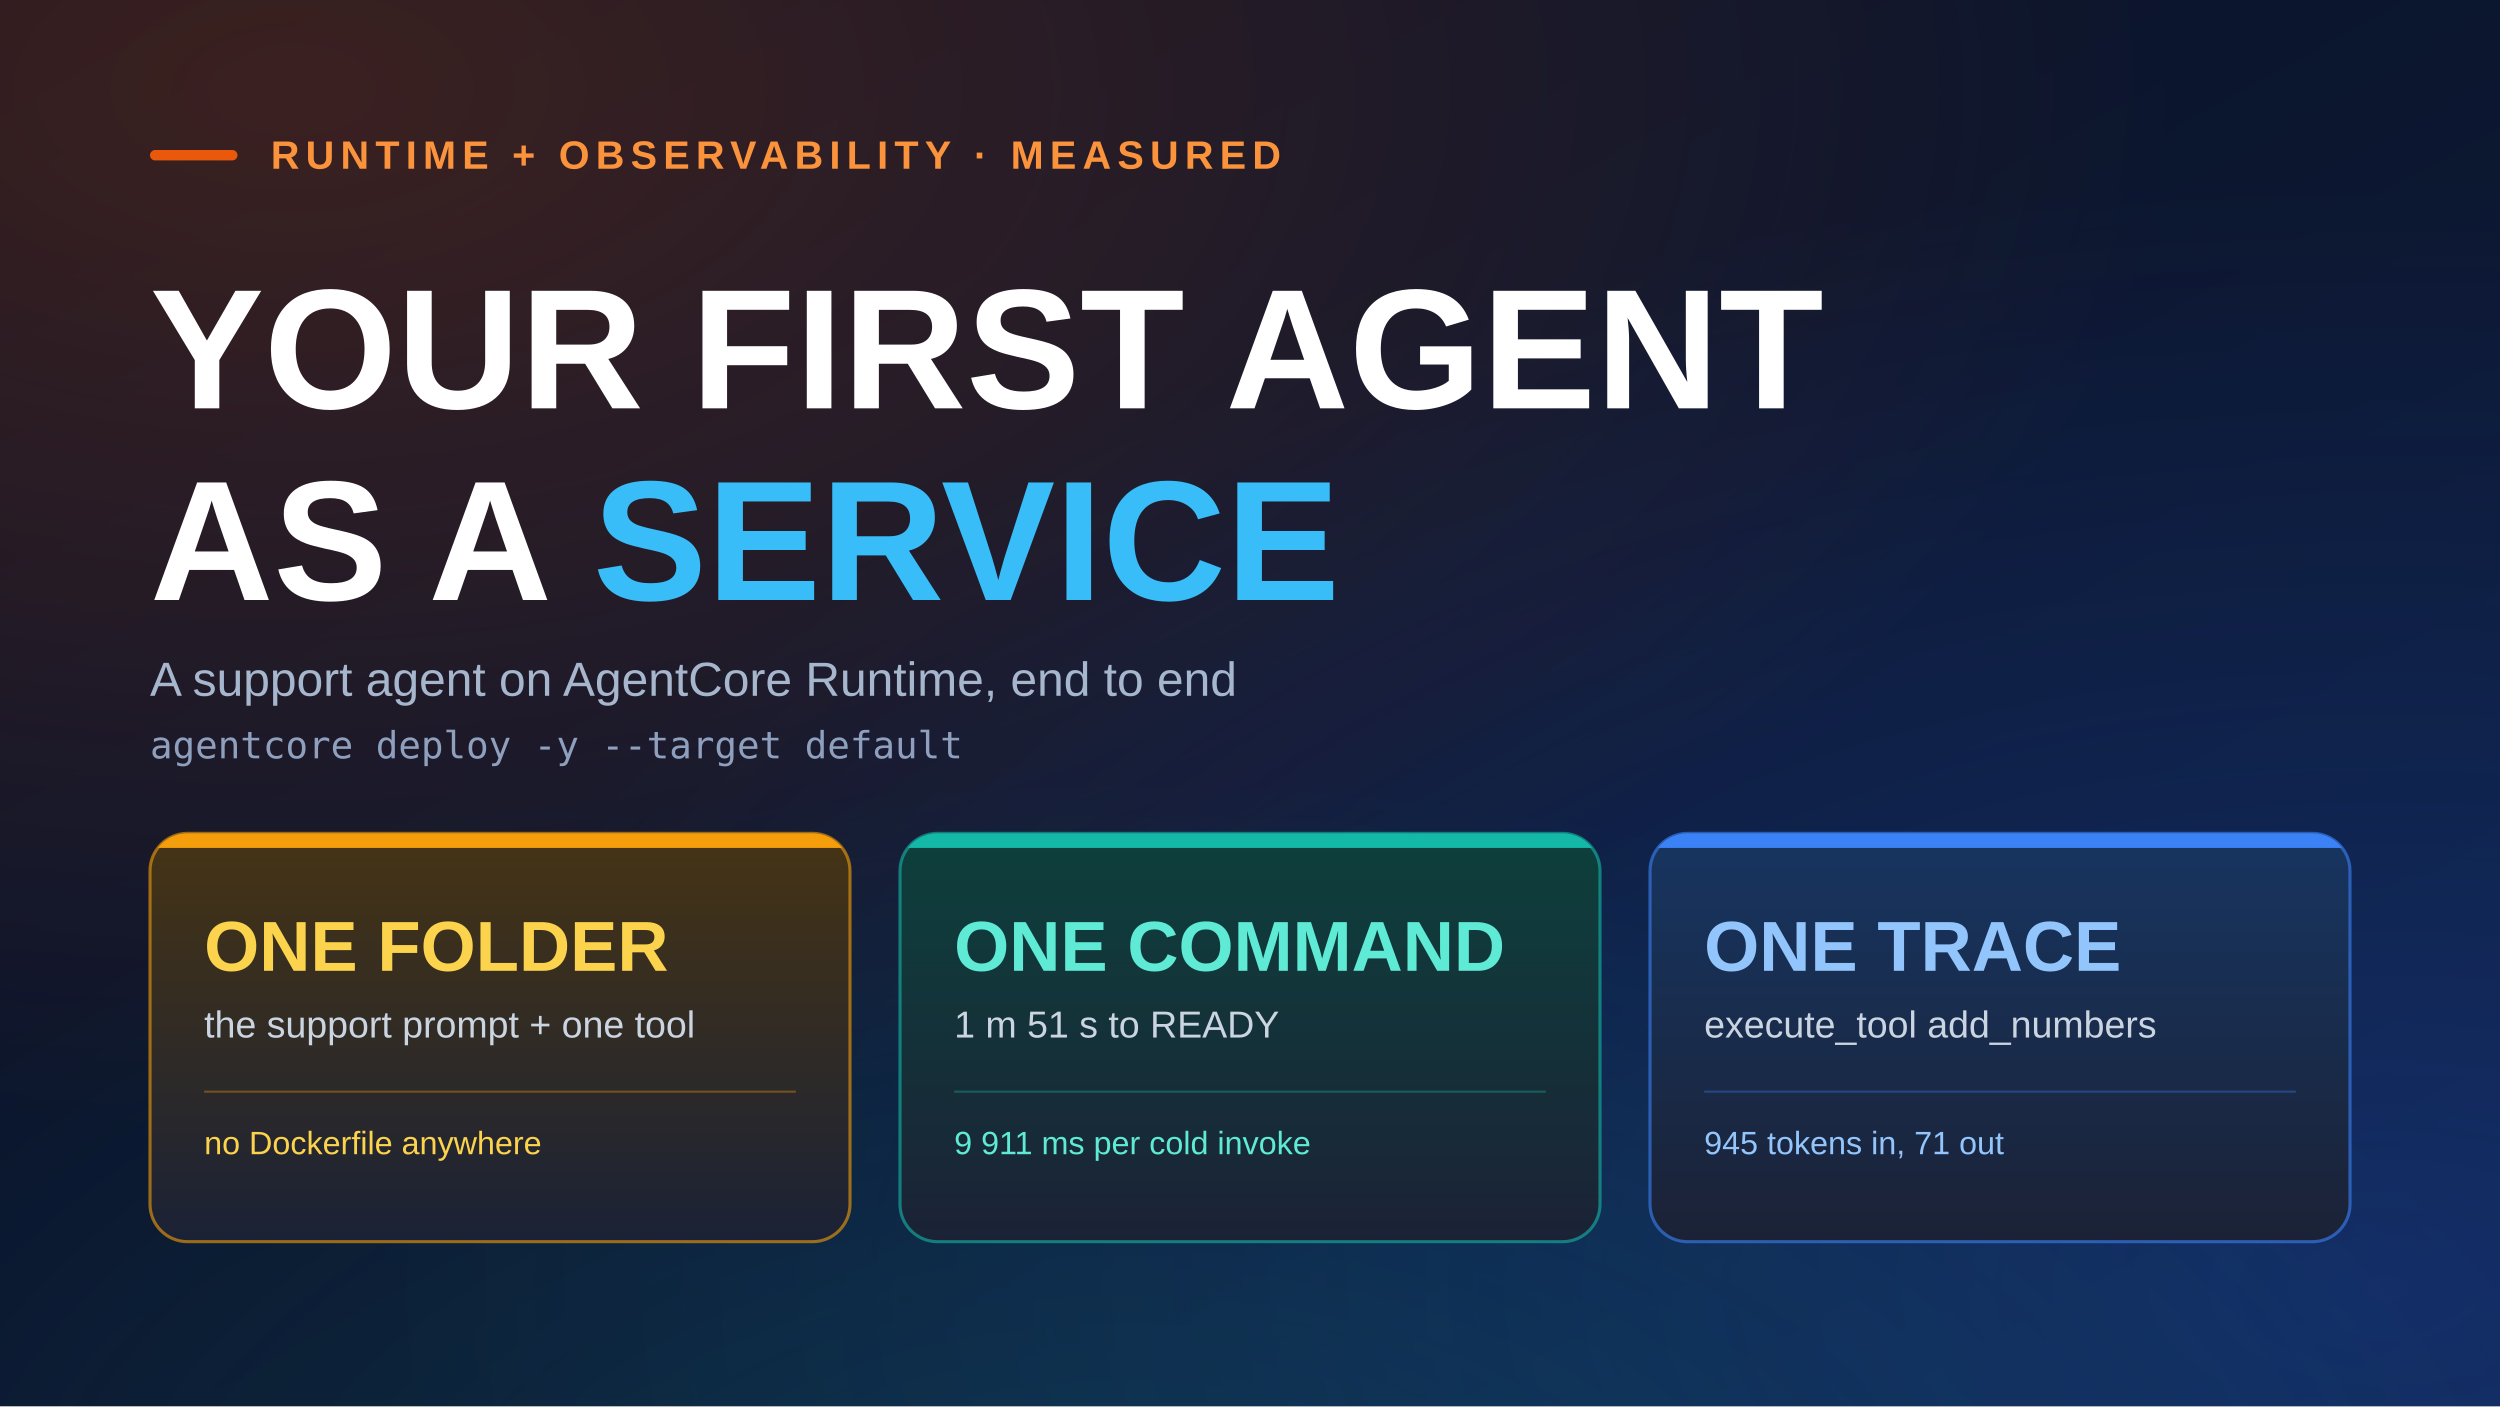
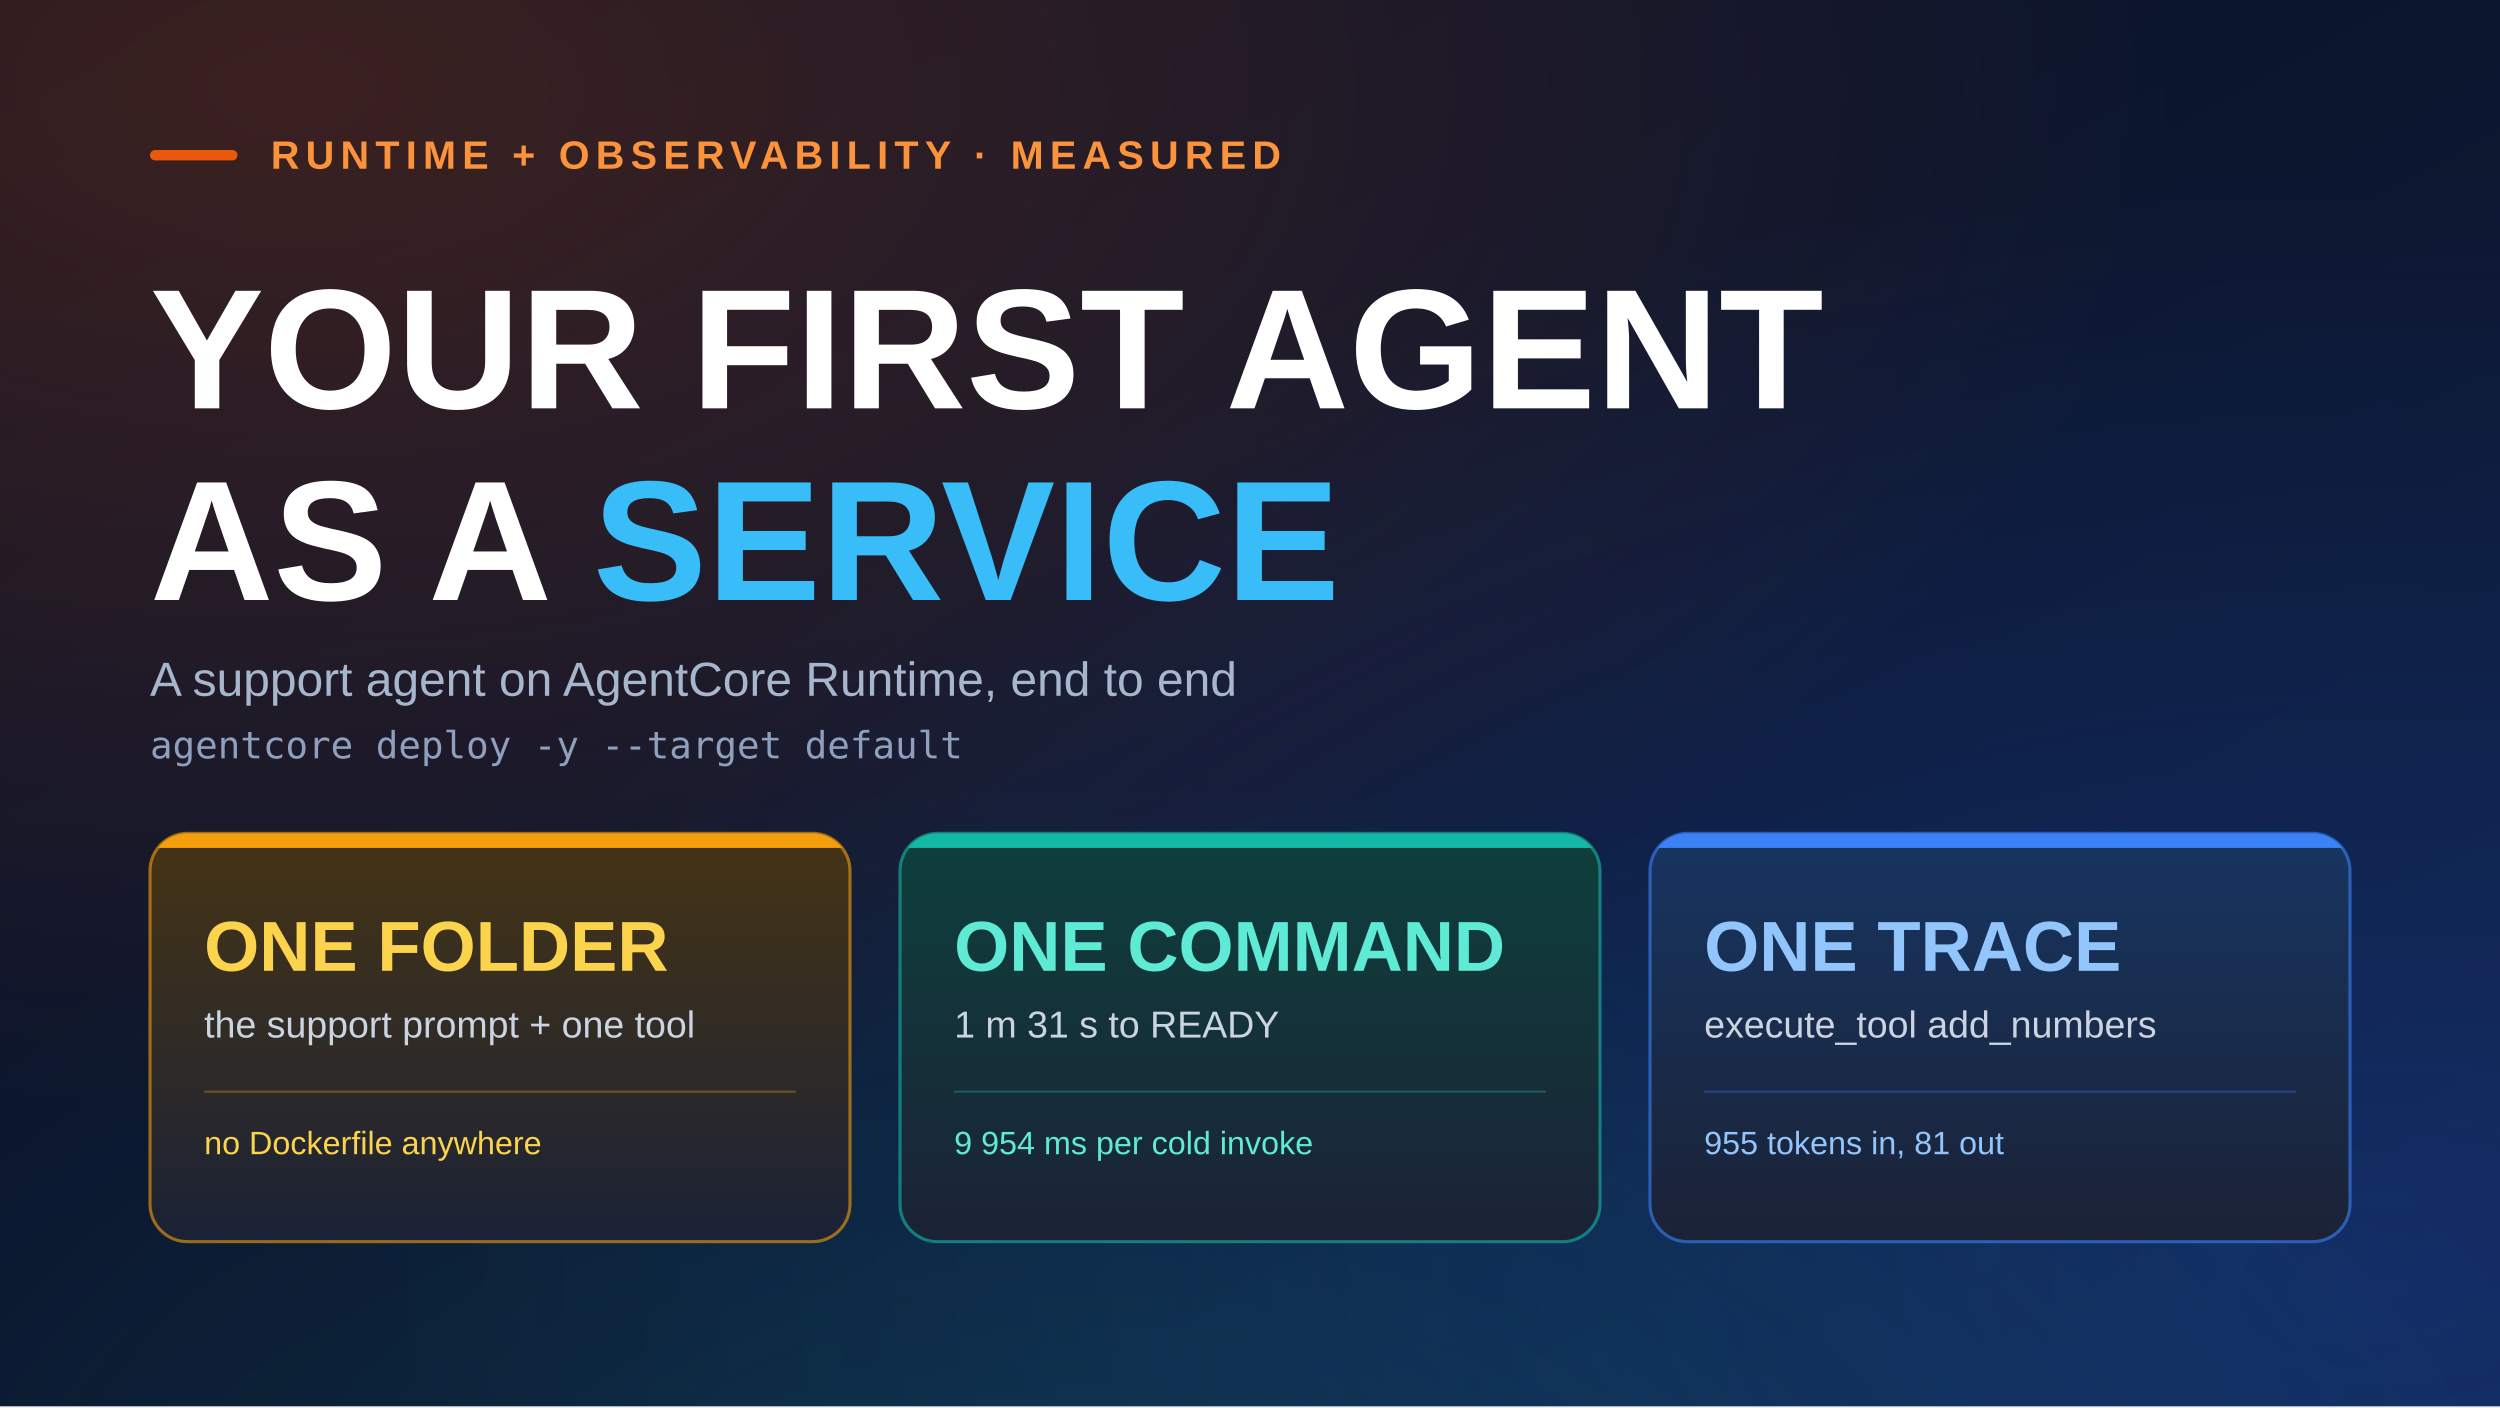
- <svg xmlns="http://www.w3.org/2000/svg" viewBox="0 0 1200 675" width="1200" height="675" role="img">
-   <defs>
-     <linearGradient id="bg" x1="0" y1="0" x2="1" y2="1">
-       <stop offset="0" stop-color="#0a1024" />
-       <stop offset="1" stop-color="#0d1c3a" />
-     </linearGradient>
-     <radialGradient id="gA" cx="0.12" cy="0.06" r="0.75">
-       <stop offset="0" stop-color="#ea580c" stop-opacity="0.22" />
-       <stop offset="1" stop-color="#ea580c" stop-opacity="0" />
-     </radialGradient>
-     <radialGradient id="gB" cx="0.95" cy="0.92" r="0.8">
-       <stop offset="0" stop-color="#2563eb" stop-opacity="0.26" />
-       <stop offset="1" stop-color="#2563eb" stop-opacity="0" />
-     </radialGradient>
-     <radialGradient id="gC" cx="0.45" cy="1.15" r="0.6">
-       <stop offset="0" stop-color="#0d9488" stop-opacity="0.20" />
-       <stop offset="1" stop-color="#0d9488" stop-opacity="0" />
-     </radialGradient>
-     <linearGradient id="g1" x1="0" y1="0" x2="0" y2="1">
-       <stop offset="0" stop-color="#463414" />
-       <stop offset="1" stop-color="#1b2236" />
-     </linearGradient>
-     <linearGradient id="g2" x1="0" y1="0" x2="0" y2="1">
-       <stop offset="0" stop-color="#0d403c" />
-       <stop offset="1" stop-color="#1b2236" />
-     </linearGradient>
-     <linearGradient id="g3" x1="0" y1="0" x2="0" y2="1">
-       <stop offset="0" stop-color="#173561" />
-       <stop offset="1" stop-color="#1b2236" />
-     </linearGradient>
-     <clipPath id="c1">
-       <rect x="72" y="400" width="336" height="196" rx="18" />
-     </clipPath>
-     <clipPath id="c2">
-       <rect x="432" y="400" width="336" height="196" rx="18" />
-     </clipPath>
-     <clipPath id="c3">
-       <rect x="792" y="400" width="336" height="196" rx="18" />
-     </clipPath>
-   </defs>
-   <rect width="1200" height="675" fill="url(#bg)" />
-   <rect width="1200" height="675" fill="url(#gA)" />
-   <rect width="1200" height="675" fill="url(#gB)" />
-   <rect width="1200" height="675" fill="url(#gC)" />
-   <g font-family="ui-sans-serif, -apple-system, 'Helvetica Neue', Arial, sans-serif">
-     <rect x="72" y="72" width="42" height="5" rx="2.5" fill="#ea580c" />
-     <text x="130" y="81" font-size="19" font-weight="700" letter-spacing="3" fill="#fb923c">RUNTIME + OBSERVABILITY · MEASURED</text>
-     <text x="72" y="196" font-size="82" font-weight="800" fill="#ffffff">YOUR FIRST AGENT</text>
-     <text x="72" y="288" font-size="82" font-weight="800" fill="#ffffff">AS A <tspan fill="#38bdf8">SERVICE</tspan>
-     </text>
-     <text x="72" y="334" font-size="23" fill="#a6b6cd">A support agent on AgentCore Runtime, end to end</text>
-     <text x="72" y="364" font-size="18" fill="#8ea0bd" font-family="ui-monospace, SFMono-Regular, Menlo, Consolas, monospace">agentcore deploy -y --target default</text>
-     <rect x="72" y="400" width="336" height="196" rx="18" fill="url(#g1)" stroke="#f59e0b" stroke-opacity="0.6" stroke-width="1.5" />
-     <g clip-path="url(#c1)">
-       <rect x="72" y="400" width="336" height="7" fill="#f59e0b" />
+ <svg xmlns="http://www.w3.org/2000/svg" viewBox="0 0 1400 788" width="1400" height="788" role="img">
+   <g transform="scale(1.166667)">
+     <defs>
+       <linearGradient id="bg" x1="0" y1="0" x2="1" y2="1">
+         <stop offset="0" stop-color="#0a1024" />
+         <stop offset="1" stop-color="#0d1c3a" />
+       </linearGradient>
+       <radialGradient id="gA" cx="0.12" cy="0.06" r="0.75">
+         <stop offset="0" stop-color="#ea580c" stop-opacity="0.22" />
+         <stop offset="1" stop-color="#ea580c" stop-opacity="0" />
+       </radialGradient>
+       <radialGradient id="gB" cx="0.95" cy="0.92" r="0.8">
+         <stop offset="0" stop-color="#2563eb" stop-opacity="0.26" />
+         <stop offset="1" stop-color="#2563eb" stop-opacity="0" />
+       </radialGradient>
+       <radialGradient id="gC" cx="0.45" cy="1.15" r="0.6">
+         <stop offset="0" stop-color="#0d9488" stop-opacity="0.20" />
+         <stop offset="1" stop-color="#0d9488" stop-opacity="0" />
+       </radialGradient>
+       <linearGradient id="g1" x1="0" y1="0" x2="0" y2="1">
+         <stop offset="0" stop-color="#463414" />
+         <stop offset="1" stop-color="#1b2236" />
+       </linearGradient>
+       <linearGradient id="g2" x1="0" y1="0" x2="0" y2="1">
+         <stop offset="0" stop-color="#0d403c" />
+         <stop offset="1" stop-color="#1b2236" />
+       </linearGradient>
+       <linearGradient id="g3" x1="0" y1="0" x2="0" y2="1">
+         <stop offset="0" stop-color="#173561" />
+         <stop offset="1" stop-color="#1b2236" />
+       </linearGradient>
+       <clipPath id="c1">
+         <rect x="72" y="400" width="336" height="196" rx="18" />
+       </clipPath>
+       <clipPath id="c2">
+         <rect x="432" y="400" width="336" height="196" rx="18" />
+       </clipPath>
+       <clipPath id="c3">
+         <rect x="792" y="400" width="336" height="196" rx="18" />
+       </clipPath>
+     </defs>
+     <rect width="1200" height="675" fill="url(#bg)" />
+     <rect width="1200" height="675" fill="url(#gA)" />
+     <rect width="1200" height="675" fill="url(#gB)" />
+     <rect width="1200" height="675" fill="url(#gC)" />
+     <g font-family="ui-sans-serif, -apple-system, 'Helvetica Neue', Arial, sans-serif">
+       <rect x="72" y="72" width="42" height="5" rx="2.5" fill="#ea580c" />
+       <text x="130" y="81" font-size="19" font-weight="700" letter-spacing="3" fill="#fb923c">RUNTIME + OBSERVABILITY · MEASURED</text>
+       <text x="72" y="196" font-size="82" font-weight="800" fill="#ffffff">YOUR FIRST AGENT</text>
+       <text x="72" y="288" font-size="82" font-weight="800" fill="#ffffff">AS A <tspan fill="#38bdf8">SERVICE</tspan>
+       </text>
+       <text x="72" y="334" font-size="23" fill="#a6b6cd">A support agent on AgentCore Runtime, end to end</text>
+       <text x="72" y="364" font-size="18" fill="#8ea0bd" font-family="ui-monospace, SFMono-Regular, Menlo, Consolas, monospace">agentcore deploy -y --target default</text>
+       <rect x="72" y="400" width="336" height="196" rx="18" fill="url(#g1)" stroke="#f59e0b" stroke-opacity="0.6" stroke-width="1.5" />
+       <g clip-path="url(#c1)">
+         <rect x="72" y="400" width="336" height="7" fill="#f59e0b" />
+       </g>
+       <text x="98" y="466" font-size="34" font-weight="800" fill="#fcd34d">ONE FOLDER</text>
+       <text x="98" y="498" font-size="18" fill="#cbd5e1">the support prompt + one tool</text>
+       <line x1="98" y1="524" x2="382" y2="524" stroke="#f59e0b" stroke-opacity="0.35" stroke-width="1" />
+       <text x="98" y="554" font-size="15.5" fill="#fcd34d">no Dockerfile anywhere</text>
+       <rect x="432" y="400" width="336" height="196" rx="18" fill="url(#g2)" stroke="#14b8a6" stroke-opacity="0.6" stroke-width="1.5" />
+       <g clip-path="url(#c2)">
+         <rect x="432" y="400" width="336" height="7" fill="#14b8a6" />
+       </g>
+       <text x="458" y="466" font-size="34" font-weight="800" fill="#5eead4">ONE COMMAND</text>
+       <text x="458" y="498" font-size="18" fill="#cbd5e1">1 m 31 s to READY</text>
+       <line x1="458" y1="524" x2="742" y2="524" stroke="#14b8a6" stroke-opacity="0.35" stroke-width="1" />
+       <text x="458" y="554" font-size="15.5" fill="#5eead4">9 954 ms per cold invoke</text>
+       <rect x="792" y="400" width="336" height="196" rx="18" fill="url(#g3)" stroke="#3b82f6" stroke-opacity="0.6" stroke-width="1.5" />
+       <g clip-path="url(#c3)">
+         <rect x="792" y="400" width="336" height="7" fill="#3b82f6" />
+       </g>
+       <text x="818" y="466" font-size="34" font-weight="800" fill="#93c5fd">ONE TRACE</text>
+       <text x="818" y="498" font-size="18" fill="#cbd5e1">execute_tool add_numbers</text>
+       <line x1="818" y1="524" x2="1102" y2="524" stroke="#3b82f6" stroke-opacity="0.35" stroke-width="1" />
+       <text x="818" y="554" font-size="15.5" fill="#93c5fd">955 tokens in, 81 out</text>
    </g>
-     <text x="98" y="466" font-size="34" font-weight="800" fill="#fcd34d">ONE FOLDER</text>
-     <text x="98" y="498" font-size="18" fill="#cbd5e1">the support prompt + one tool</text>
-     <line x1="98" y1="524" x2="382" y2="524" stroke="#f59e0b" stroke-opacity="0.35" stroke-width="1" />
-     <text x="98" y="554" font-size="15.5" fill="#fcd34d">no Dockerfile anywhere</text>
-     <rect x="432" y="400" width="336" height="196" rx="18" fill="url(#g2)" stroke="#14b8a6" stroke-opacity="0.6" stroke-width="1.5" />
-     <g clip-path="url(#c2)">
-       <rect x="432" y="400" width="336" height="7" fill="#14b8a6" />
-     </g>
-     <text x="458" y="466" font-size="34" font-weight="800" fill="#5eead4">ONE COMMAND</text>
-     <text x="458" y="498" font-size="18" fill="#cbd5e1">1 m 51 s to READY</text>
-     <line x1="458" y1="524" x2="742" y2="524" stroke="#14b8a6" stroke-opacity="0.35" stroke-width="1" />
-     <text x="458" y="554" font-size="15.5" fill="#5eead4">9 911 ms per cold invoke</text>
-     <rect x="792" y="400" width="336" height="196" rx="18" fill="url(#g3)" stroke="#3b82f6" stroke-opacity="0.6" stroke-width="1.5" />
-     <g clip-path="url(#c3)">
-       <rect x="792" y="400" width="336" height="7" fill="#3b82f6" />
-     </g>
-     <text x="818" y="466" font-size="34" font-weight="800" fill="#93c5fd">ONE TRACE</text>
-     <text x="818" y="498" font-size="18" fill="#cbd5e1">execute_tool add_numbers</text>
-     <line x1="818" y1="524" x2="1102" y2="524" stroke="#3b82f6" stroke-opacity="0.35" stroke-width="1" />
-     <text x="818" y="554" font-size="15.5" fill="#93c5fd">945 tokens in, 71 out</text>
  </g>
</svg>
